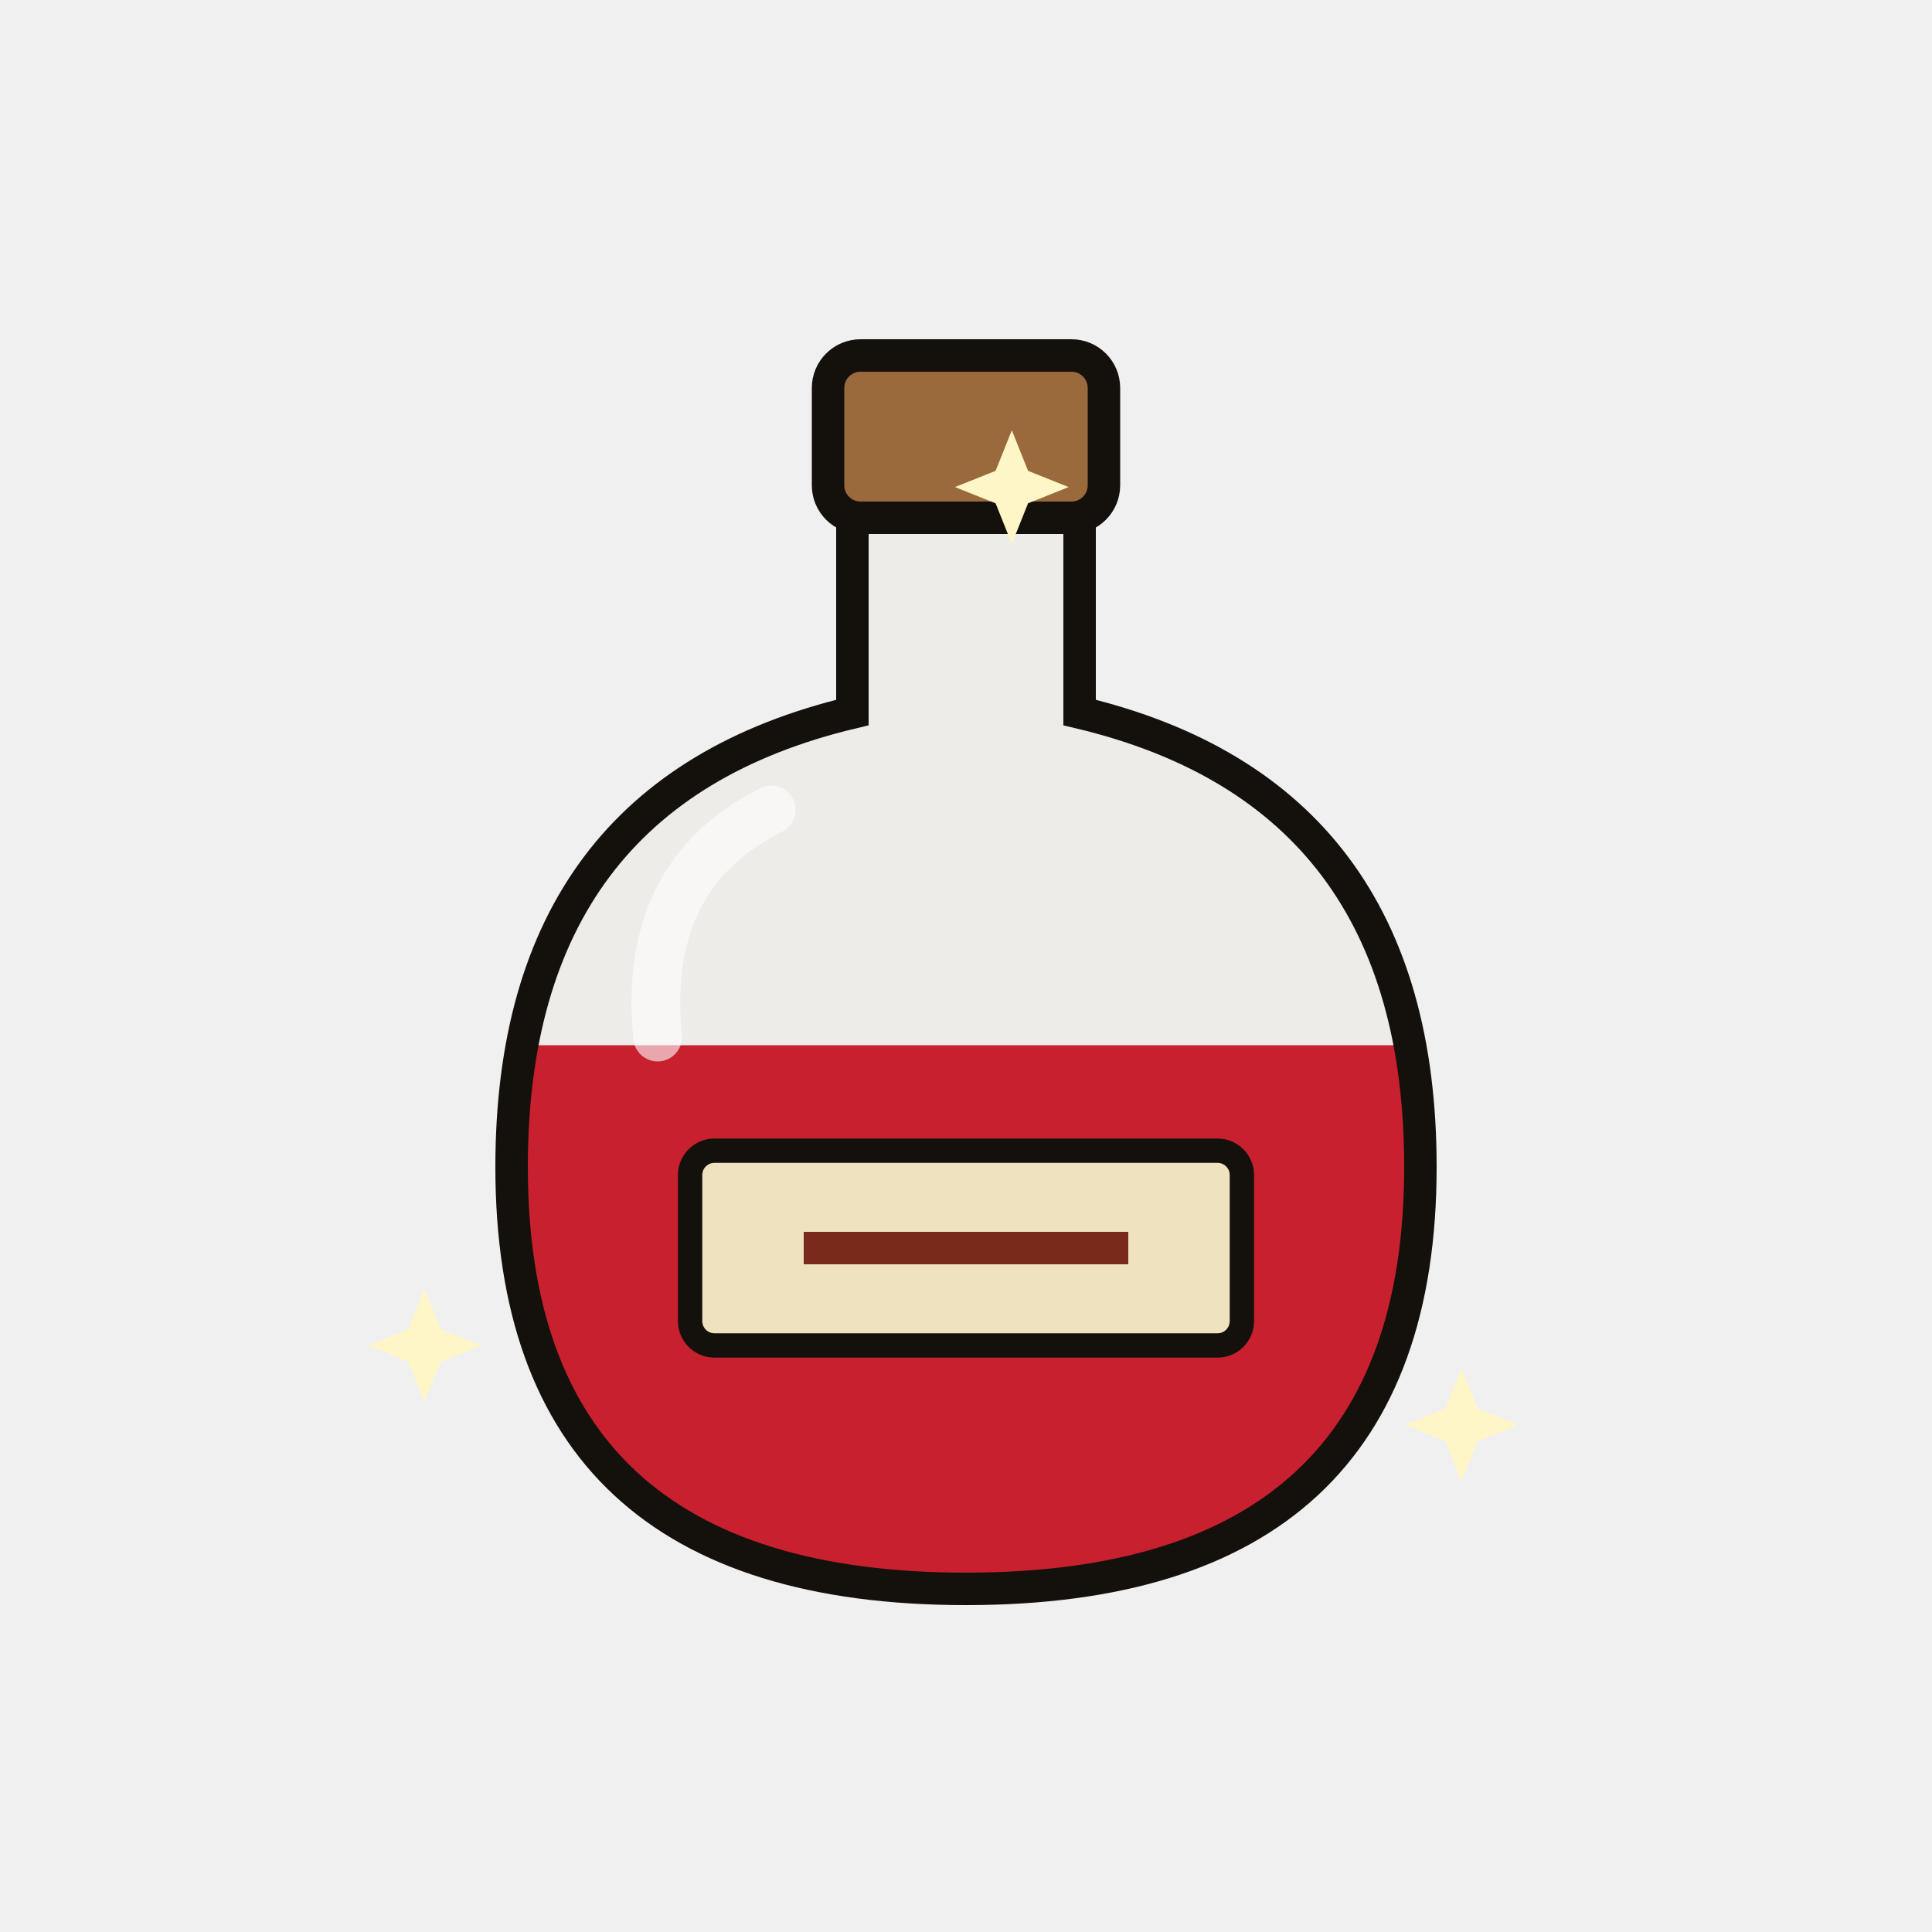
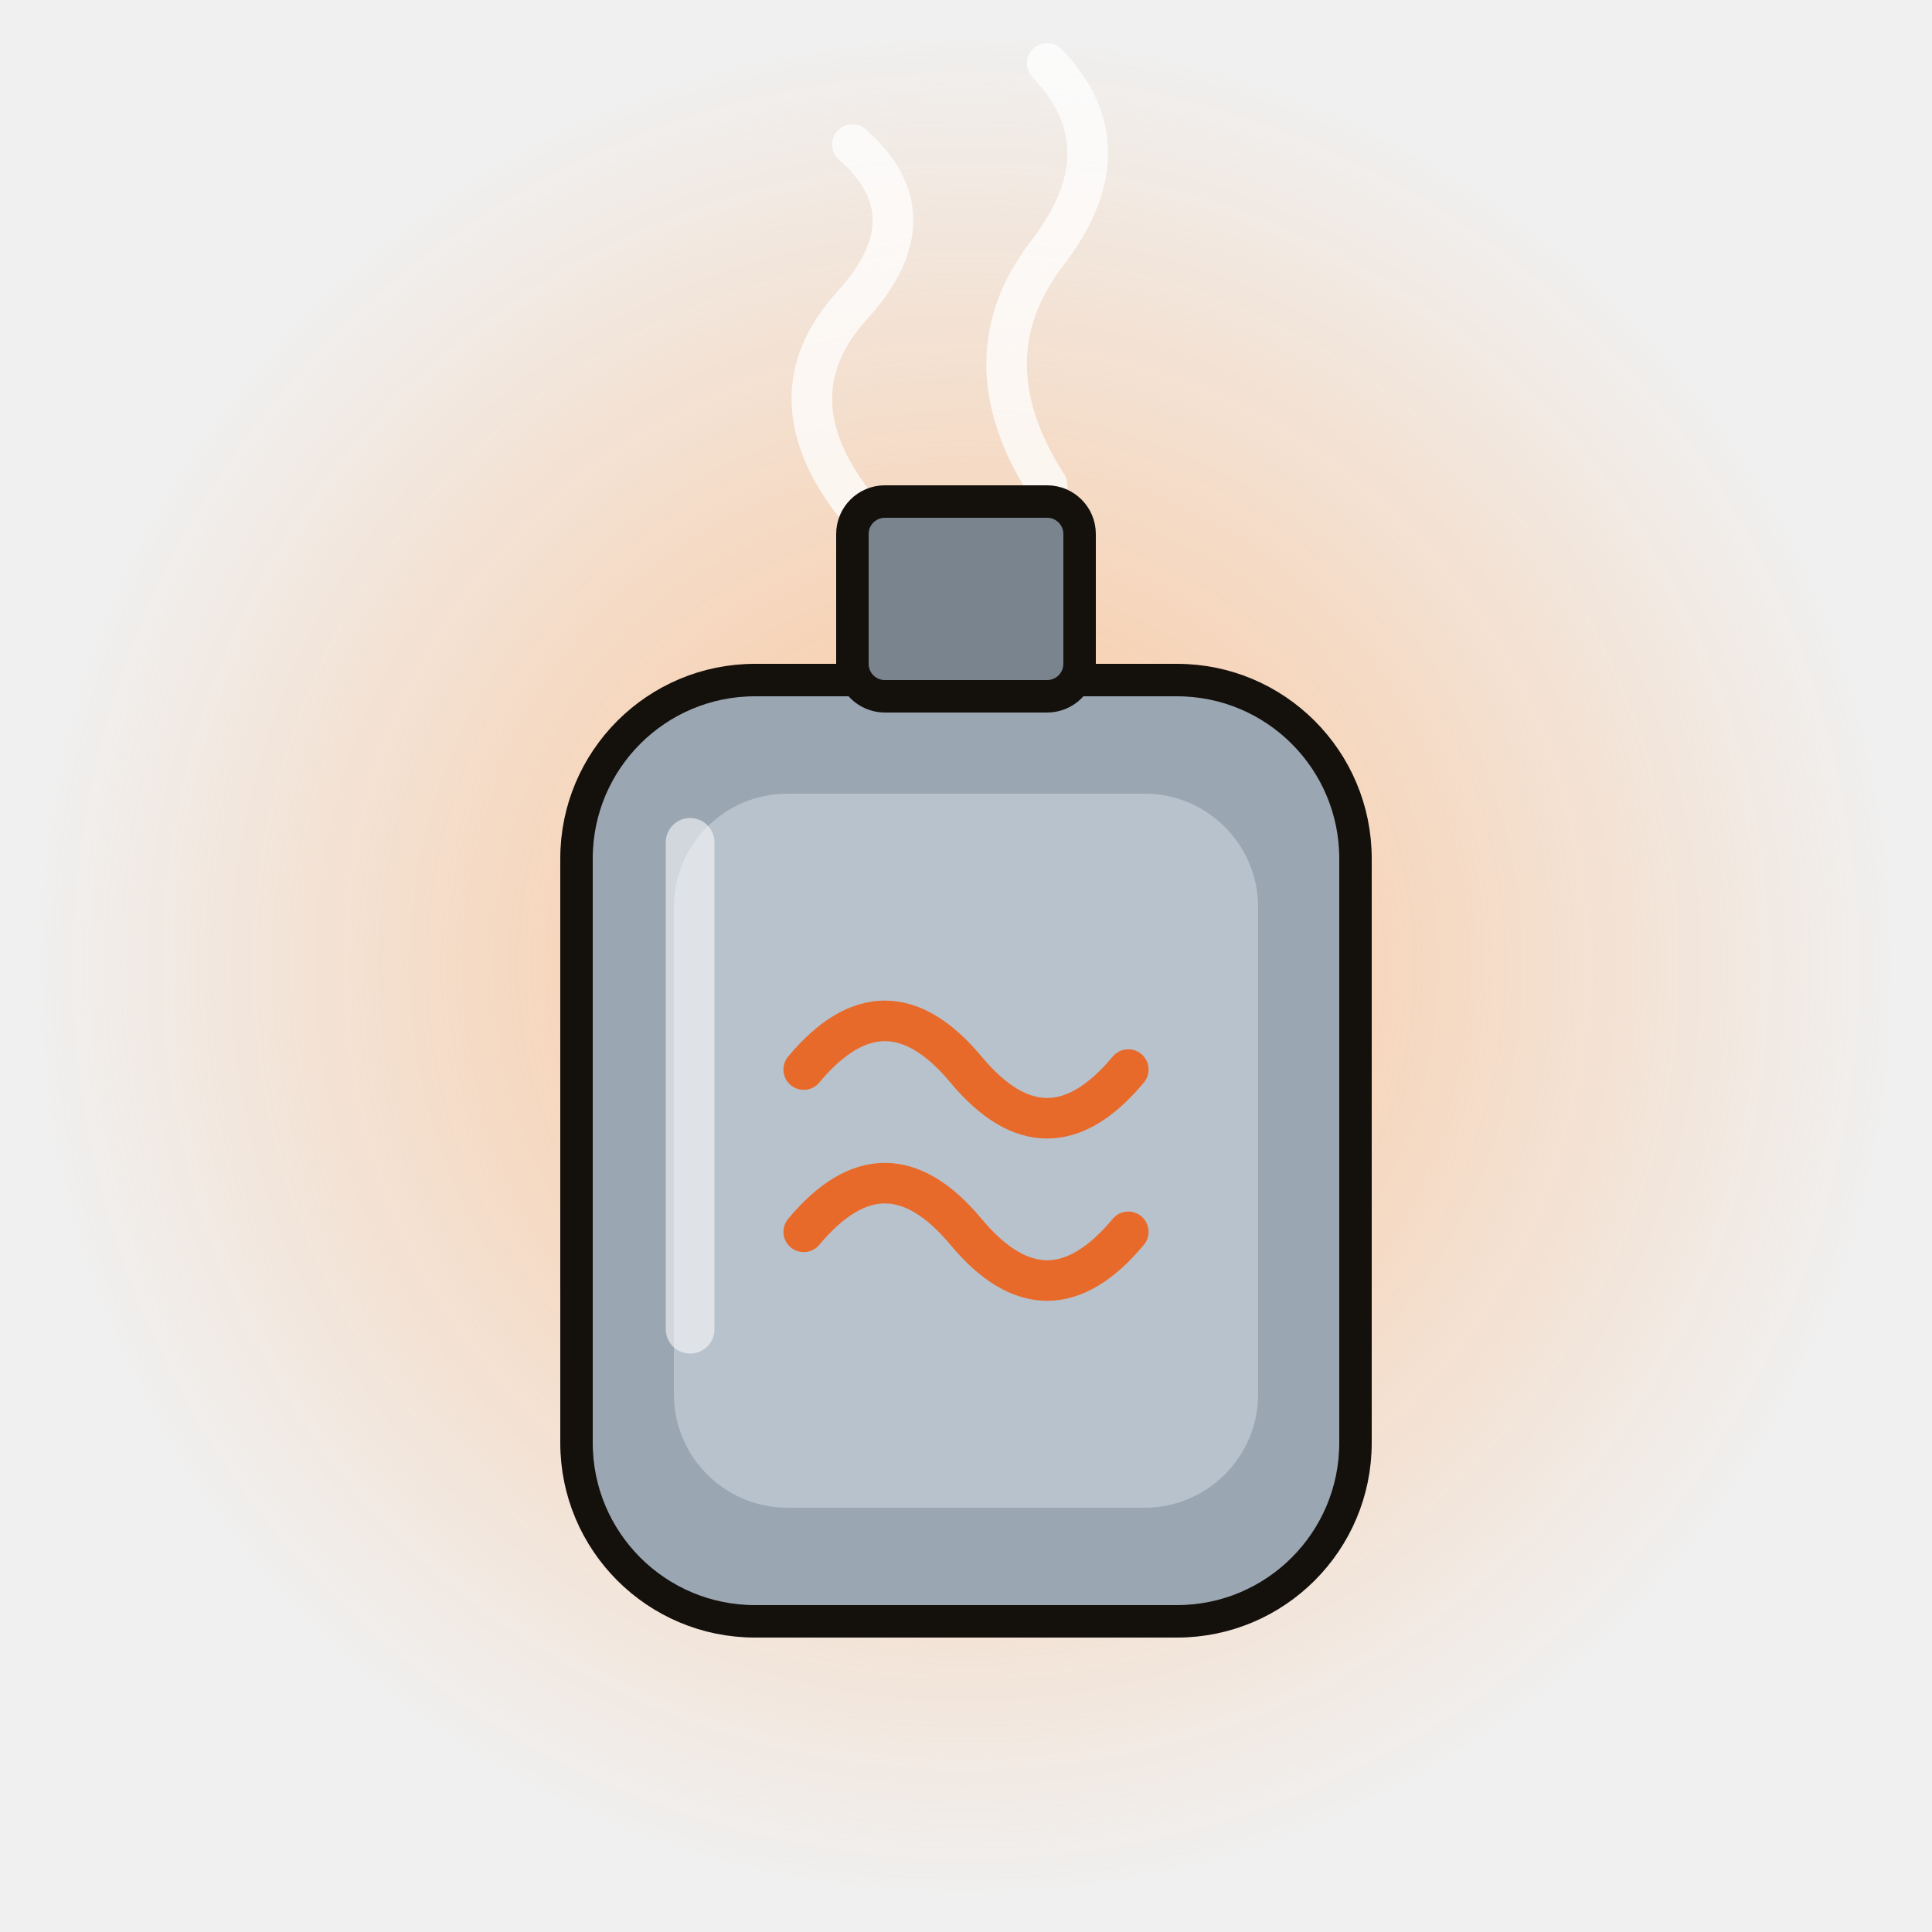
<svg xmlns="http://www.w3.org/2000/svg" viewBox="0 0 200 200" width="200" height="200">
-   <defs />
+   <defs>
+     <radialGradient id="glow">
+       <stop offset="0" stop-color="#ffb070" stop-opacity="0.7" />
+       <stop offset="1" stop-color="#ffb070" stop-opacity="0" />
+     </radialGradient>
+   </defs>
+   <circle cx="100" cy="100" r="96" fill="url(#glow)" />
  <g transform="translate(100 104) scale(0.840)">
-     <clipPath id="bottle">
-       <path d="M-14,-62 L14,-62 L14,-36 Q56,-26 56,20 Q56,72 0,72 Q-56,72 -56,20 Q-56,-26 -14,-36 Z" />
-     </clipPath>
-     <path d="M-14,-62 L14,-62 L14,-36 Q56,-26 56,20 Q56,72 0,72 Q-56,72 -56,20 Q-56,-26 -14,-36 Z" fill="#e8e2d0" fill-opacity="0.25" />
-     <rect x="-60" y="5.0" width="120" height="75.0" fill="#c8202f" clip-path="url(#bottle)" />
-     <path d="M-14,-62 L14,-62 L14,-36 Q56,-26 56,20 Q56,72 0,72 Q-56,72 -56,20 Q-56,-26 -14,-36 Z" fill="none" stroke="#14100c" stroke-width="4" />
-     <rect x="-17" y="-80" width="34" height="20" rx="4" fill="#9a6a3c" stroke="#14100c" stroke-width="4" />
-     <path d="M-38,4 Q-40,-16 -24,-24" fill="none" stroke="#ffffff" stroke-opacity="0.6" stroke-width="6" stroke-linecap="round" />
-     <rect x="-34" y="18" width="68" height="24" rx="3" fill="#efe2bf" stroke="#14100c" stroke-width="3" />
-     <path d="M-20,30 L20,30" stroke="#7a2a1a" stroke-width="4" />
-     <path d="M61.075,44.784 L63.075,49.784 L68.075,51.784 L63.075,53.784 L61.075,58.784 L59.075,53.784 L54.075,51.784 L59.075,49.784 Z" fill="#fff6c8" />
-     <path d="M-66.723,35.001 L-64.723,40.001 L-59.723,42.001 L-64.723,44.001 L-66.723,49.001 L-68.723,44.001 L-73.723,42.001 L-68.723,40.001 Z" fill="#fff6c8" />
-     <path d="M5.648,-70.784 L7.648,-65.784 L12.648,-63.784 L7.648,-61.784 L5.648,-56.784 L3.648,-61.784 L-1.352,-63.784 L3.648,-65.784 Z" fill="#fff6c8" />
+     <path d="M-14,-62 Q-24,-75.2 -14,-86.2 Q-4,-97.2 -14,-106" fill="none" stroke="#ffffff" stroke-width="5" stroke-linecap="round" opacity="0.75" />
+     <path d="M10,-64 Q0,-79.6 10,-92.6 Q20,-105.6 10,-116" fill="none" stroke="#ffffff" stroke-width="5" stroke-linecap="round" opacity="0.75" />
+     <rect x="-48" y="-40" width="96" height="116" rx="22" fill="#9aa6b2" stroke="#14100c" stroke-width="4" />
+     <rect x="-36" y="-26" width="72" height="88" rx="14" fill="#b8c2cc" />
+     <rect x="-14" y="-62" width="28" height="24" rx="4" fill="#7a848e" stroke="#14100c" stroke-width="4" />
+     <path d="M-20,8 Q-10,-4 0,8 Q10,20 20,8" fill="none" stroke="#e86a2a" stroke-width="5" stroke-linecap="round" />
+     <path d="M-20,28 Q-10,16 0,28 Q10,40 20,28" fill="none" stroke="#e86a2a" stroke-width="5" stroke-linecap="round" />
+     <path d="M-34,-20 L-34,40" fill="none" stroke="#ffffff" stroke-opacity="0.55" stroke-width="6" stroke-linecap="round" />
  </g>
</svg>
